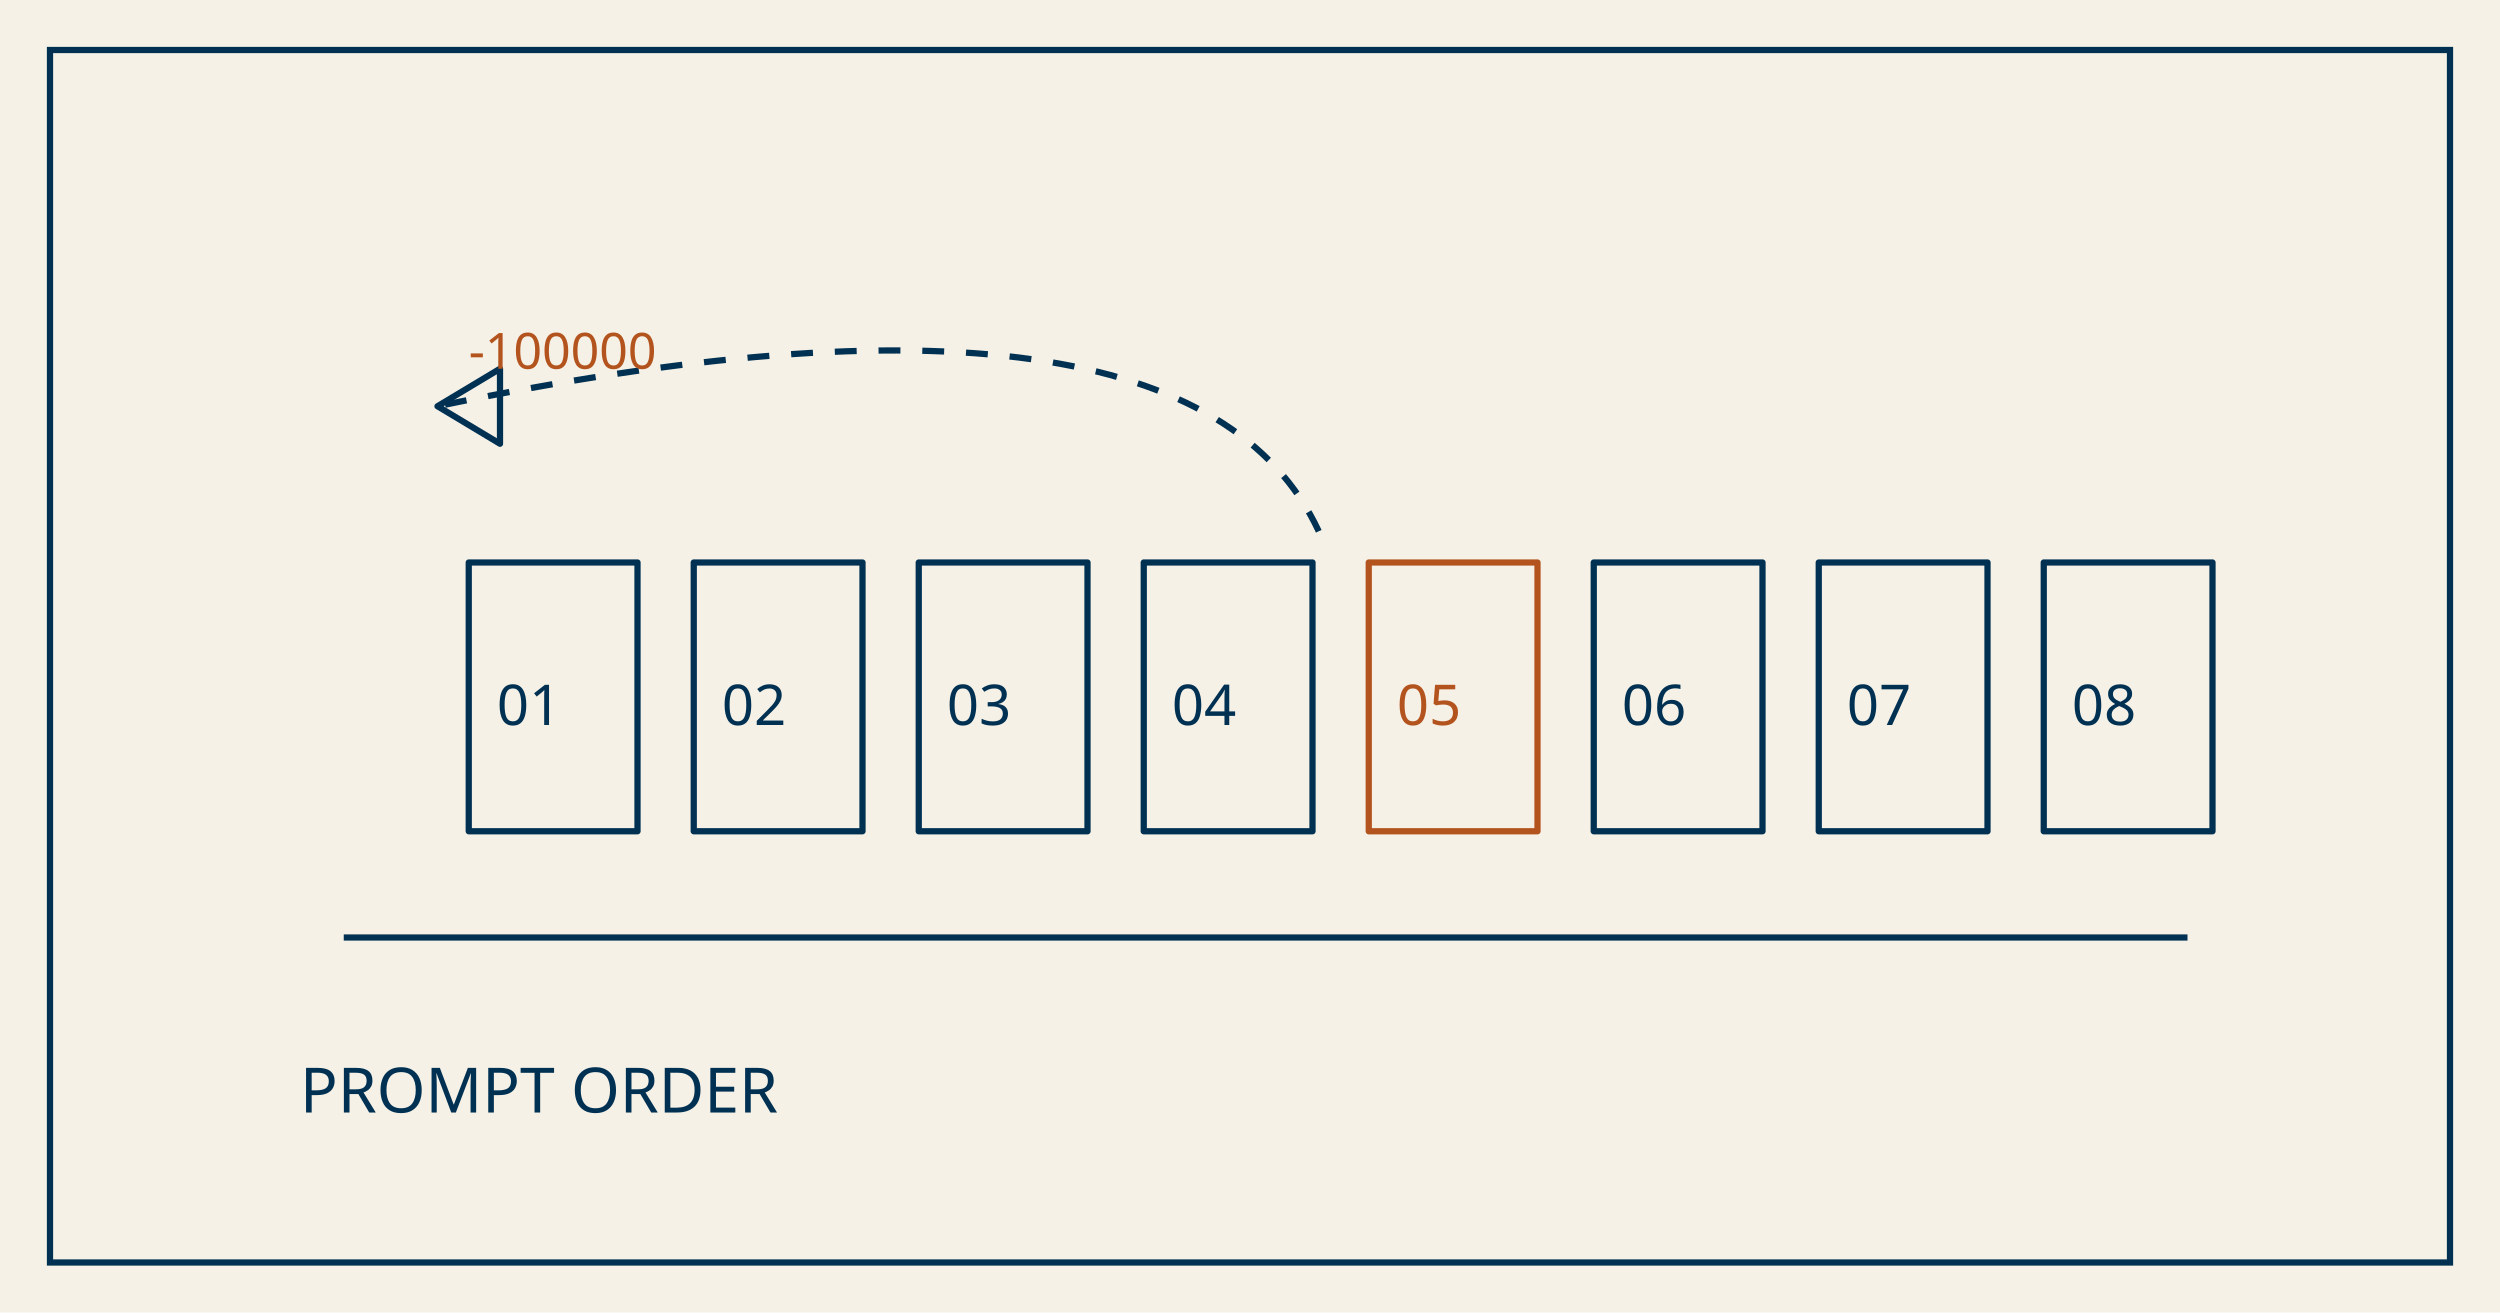
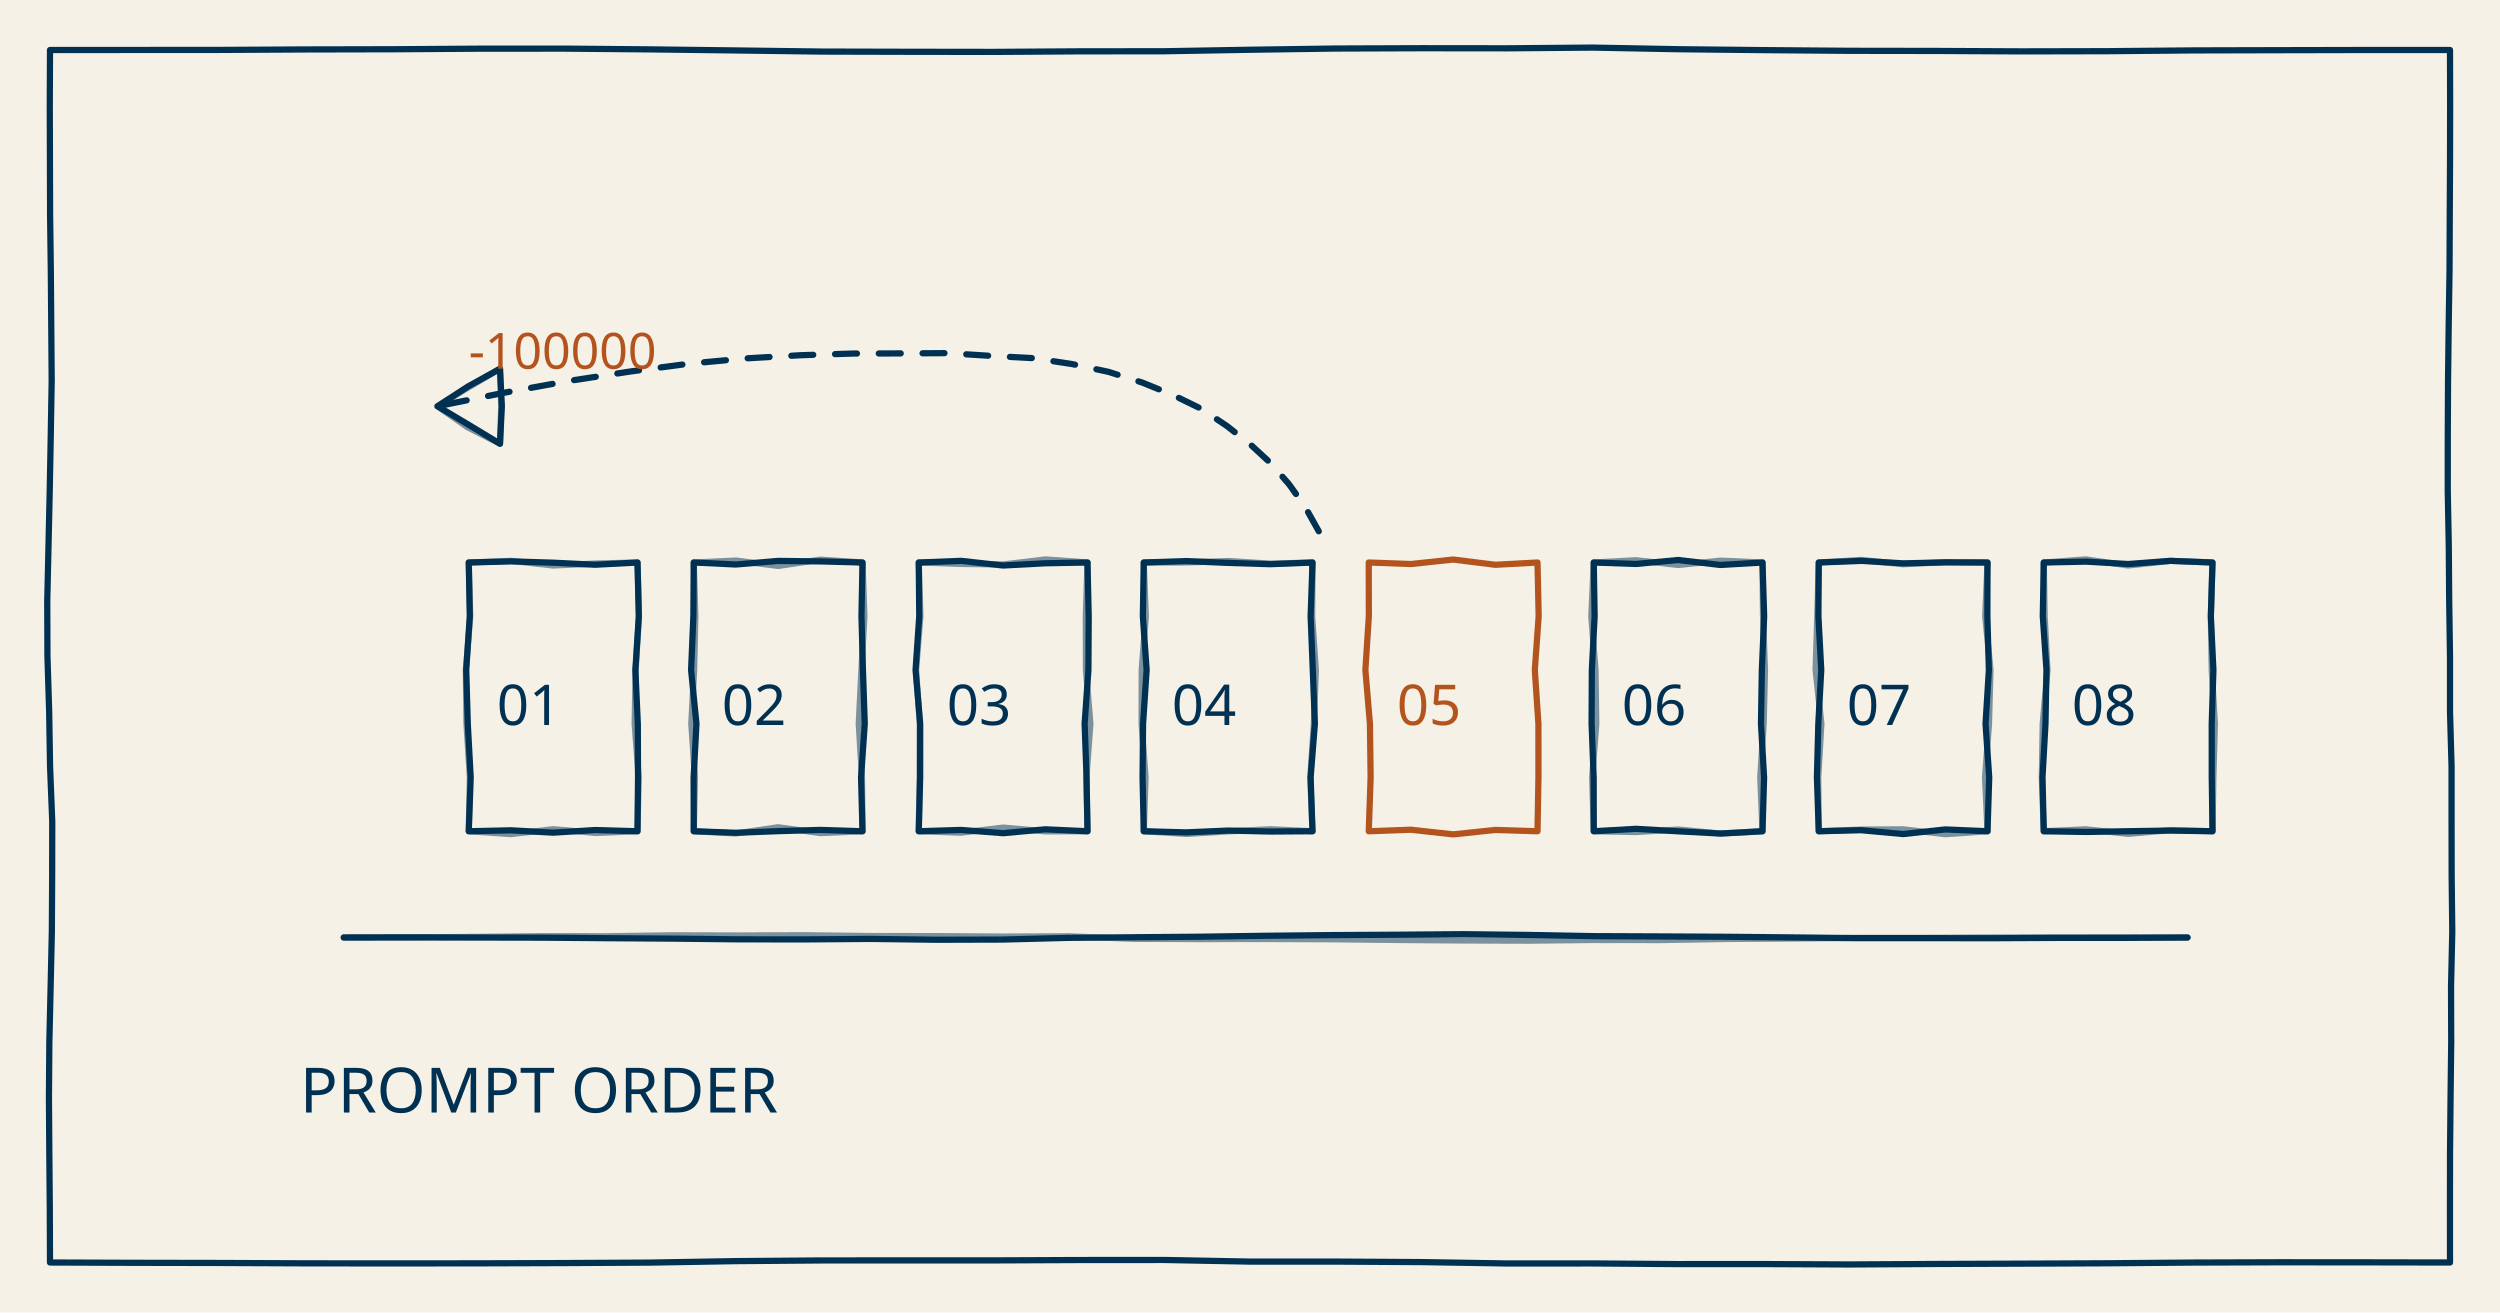
<svg xmlns="http://www.w3.org/2000/svg" viewBox="0 0 800 420" role="img" aria-label="chap03 prompt queue">
  <rect width="800" height="420" fill="#f6f1e6" />
-   <rect x="16" y="16" width="768" height="388" fill="none" stroke="#003153" stroke-width="2" />
+   <path d="M 16 16 L 43.43 15.99 L 70.86 15.97 L 98.29 15.82 L 125.71 15.76 L 153.14 15.58 L 180.57 15.56 L 208 15.8 L 235.43 16.14 L 262.86 16.5 L 290.29 16.57 L 317.71 16.61 L 345.14 16.43 L 372.57 16.4 L 400 15.92 L 427.43 15.53 L 454.86 15.43 L 482.29 15.46 L 509.71 15.23 L 537.14 15.75 L 564.57 16.04 L 592 16.26 L 619.43 16.3 L 646.86 16.44 L 674.29 16.38 L 701.71 16.13 L 729.14 16.06 L 756.57 16 L 784 16 L 784.04 33.64 L 784.01 51.27 L 783.92 68.91 L 783.85 86.55 L 783.58 104.18 L 783.37 121.82 L 783.29 139.45 L 783.28 157.09 L 783.61 174.73 L 783.74 192.36 L 784 210 L 784 227.64 L 784.5 245.27 L 784.5 262.91 L 784.53 280.55 L 784.73 298.18 L 784.33 315.82 L 784.39 333.45 L 784.18 351.09 L 784.01 368.73 L 783.99 386.36 L 784 404 L 756.57 403.95 L 729.14 403.93 L 701.71 404.02 L 674.29 404.25 L 646.86 404.37 L 619.43 404.47 L 592 404.63 L 564.57 404.5 L 537.14 404.51 L 509.71 404.3 L 482.29 404.31 L 454.86 403.87 L 427.43 403.71 L 400 403.71 L 372.57 403.19 L 345.14 403.21 L 317.71 403.33 L 290.29 403.33 L 262.86 403.34 L 235.43 403.56 L 208 404.03 L 180.57 404.18 L 153.14 404.27 L 125.71 404.29 L 98.29 404.27 L 70.86 404.15 L 43.43 404.1 L 16 404 L 15.93 386.36 L 15.78 368.73 L 15.66 351.09 L 15.79 333.45 L 16.2 315.82 L 16.59 298.18 L 16.69 280.55 L 16.72 262.91 L 16.02 245.27 L 15.73 227.64 L 15.18 210 L 15.12 192.36 L 15.52 174.73 L 15.91 157.09 L 16.24 139.45 L 16.54 121.82 L 16.4 104.18 L 16.26 86.55 L 16.03 68.91 L 15.98 51.27 L 15.93 33.64 L 16 16 Z" fill="none" stroke="#003153" stroke-width="2" stroke-linecap="round" stroke-linejoin="round" />
  <g fill="none" stroke="#003153" stroke-width="2" stroke-linejoin="round">
-     <rect x="150" y="180" width="54" height="86" fill="none" stroke="#003153" stroke-width="2" />
+     <path d="M 150 180 L 163.5 179.64 L 177 180.06 L 190.5 180.71 L 204 180 L 204.42 197.2 L 203.32 214.4 L 204.1 231.6 L 204.17 248.8 L 204 266 L 190.5 265.61 L 177 266.45 L 163.5 265.7 L 150 266 L 150.62 248.8 L 149.69 231.6 L 149.19 214.4 L 150.33 197.2 L 150 180 Z" fill="none" stroke="#003153" stroke-width="2" stroke-linecap="round" stroke-linejoin="round" />
+     <path d="M 150 180 L 163.5 179.47 L 177 180.96 L 190.5 180.33 L 204 180 L 204.47 197.2 L 203.4 214.4 L 203.09 231.6 L 204.36 248.8 L 204 266 L 190.5 266.54 L 177 265.35 L 163.5 266.91 L 150 266 L 150.36 248.8 L 149.27 231.6 L 149.07 214.4 L 150.47 197.2 L 150 180 Z" fill="none" stroke="#003153" stroke-width="2" stroke-linecap="round" stroke-linejoin="round" opacity="0.5" />
    <text x="159" y="232" fill="#003153" stroke="none" font-family="sans-serif" font-size="18">01</text>
-     <rect x="222" y="180" width="54" height="86" fill="none" stroke="#003153" stroke-width="2" />
+     <path d="M 222 180 L 235.5 180.64 L 249 179.49 L 262.5 179.65 L 276 180 L 275.67 197.2 L 276.14 214.4 L 276.72 231.6 L 275.54 248.8 L 276 266 L 262.5 265.57 L 249 265.97 L 235.5 266.49 L 222 266 L 221.96 248.8 L 222.86 231.6 L 221.15 214.4 L 221.88 197.2 L 222 180 Z" fill="none" stroke="#003153" stroke-width="2" stroke-linecap="round" stroke-linejoin="round" />
+     <path d="M 222 180 L 235.5 179.38 L 249 181.1 L 262.5 179.08 L 276 180 L 276.6 197.2 L 275.66 214.4 L 274.8 231.6 L 275.83 248.8 L 276 266 L 262.5 266.58 L 249 264.72 L 235.5 266.7 L 222 266 L 222.38 248.8 L 221.22 231.6 L 222.12 214.4 L 222.51 197.2 L 222 180 Z" fill="none" stroke="#003153" stroke-width="2" stroke-linecap="round" stroke-linejoin="round" opacity="0.5" />
    <text x="231" y="232" fill="#003153" stroke="none" font-family="sans-serif" font-size="18">02</text>
-     <rect x="294" y="180" width="54" height="86" fill="none" stroke="#003153" stroke-width="2" />
+     <path d="M 294 180 L 307.5 179.47 L 321 180.96 L 334.5 180.25 L 348 180 L 348.38 197.2 L 348.29 214.4 L 347.08 231.6 L 347.7 248.8 L 348 266 L 334.5 265.38 L 321 266.62 L 307.5 265.58 L 294 266 L 294.45 248.8 L 294.46 231.6 L 292.98 214.4 L 294.16 197.2 L 294 180 Z" fill="none" stroke="#003153" stroke-width="2" stroke-linecap="round" stroke-linejoin="round" />
+     <path d="M 294 180 L 307.5 180.45 L 321 180.64 L 334.5 179.02 L 348 180 L 347.46 197.2 L 347.5 214.4 L 348.92 231.6 L 347.64 248.8 L 348 266 L 334.5 266.03 L 321 264.83 L 307.5 266.45 L 294 266 L 294.28 248.8 L 294.32 231.6 L 293.14 214.4 L 294.52 197.2 L 294 180 Z" fill="none" stroke="#003153" stroke-width="2" stroke-linecap="round" stroke-linejoin="round" opacity="0.5" />
    <text x="303" y="232" fill="#003153" stroke="none" font-family="sans-serif" font-size="18">03</text>
-     <rect x="366" y="180" width="54" height="86" fill="none" stroke="#003153" stroke-width="2" />
+     <path d="M 366 180 L 379.5 179.54 L 393 180.13 L 406.5 180.54 L 420 180 L 419.4 197.2 L 420.09 214.4 L 420.76 231.6 L 419.4 248.8 L 420 266 L 406.5 266.09 L 393 265.78 L 379.5 266.36 L 366 266 L 365.62 248.8 L 365.78 231.6 L 366.92 214.4 L 365.71 197.2 L 366 180 Z" fill="none" stroke="#003153" stroke-width="2" stroke-linecap="round" stroke-linejoin="round" />
+     <path d="M 366 180 L 379.5 179.98 L 393 179.53 L 406.5 180.36 L 420 180 L 419.88 197.2 L 421.06 214.4 L 420.45 231.6 L 419.29 248.8 L 420 266 L 406.5 265.36 L 393 266.03 L 379.5 266.85 L 366 266 L 366.57 248.8 L 365.32 231.6 L 365.35 214.4 L 366.65 197.2 L 366 180 Z" fill="none" stroke="#003153" stroke-width="2" stroke-linecap="round" stroke-linejoin="round" opacity="0.5" />
    <text x="375" y="232" fill="#003153" stroke="none" font-family="sans-serif" font-size="18">04</text>
-     <rect x="438" y="180" width="54" height="86" fill="none" stroke="#b3541e" stroke-width="2" />
+     <path d="M 438 180 L 451.5 180.49 L 465 179.05 L 478.5 180.73 L 492 180 L 492.37 197.2 L 491.14 214.4 L 492.29 231.6 L 492.3 248.8 L 492 266 L 478.5 265.58 L 465 267 L 451.5 265.51 L 438 266 L 438.6 248.8 L 438.38 231.6 L 436.92 214.4 L 438.03 197.2 L 438 180 Z" fill="none" stroke="#b3541e" stroke-width="2" stroke-linecap="round" stroke-linejoin="round" />
    <text x="447" y="232" fill="#b3541e" stroke="none" font-family="sans-serif" font-size="18">05</text>
-     <rect x="510" y="180" width="54" height="86" fill="none" stroke="#003153" stroke-width="2" />
+     <path d="M 510 180 L 523.5 180.47 L 537 179.2 L 550.5 180.79 L 564 180 L 564.53 197.2 L 563.79 214.4 L 563.51 231.6 L 564.51 248.8 L 564 266 L 550.5 266.73 L 537 266.02 L 523.5 265.22 L 510 266 L 509.97 248.8 L 509.31 231.6 L 509.39 214.4 L 510.28 197.2 L 510 180 Z" fill="none" stroke="#003153" stroke-width="2" stroke-linecap="round" stroke-linejoin="round" />
+     <path d="M 510 180 L 523.5 179.28 L 537 180.79 L 550.5 179.41 L 564 180 L 564.17 197.2 L 564.79 214.4 L 564.37 231.6 L 563.29 248.8 L 564 266 L 550.5 266.73 L 537 265.45 L 523.5 266.25 L 510 266 L 509.5 248.8 L 510.81 231.6 L 510.55 214.4 L 509.22 197.2 L 510 180 Z" fill="none" stroke="#003153" stroke-width="2" stroke-linecap="round" stroke-linejoin="round" opacity="0.5" />
    <text x="519" y="232" fill="#003153" stroke="none" font-family="sans-serif" font-size="18">06</text>
-     <rect x="582" y="180" width="54" height="86" fill="none" stroke="#003153" stroke-width="2" />
+     <path d="M 582 180 L 595.5 179.48 L 609 180.27 L 622.5 179.97 L 636 180 L 635.96 197.2 L 636.44 214.4 L 635.37 231.6 L 636.55 248.8 L 636 266 L 622.5 265.42 L 609 266.9 L 595.5 265.66 L 582 266 L 581.41 248.8 L 581.86 231.6 L 582.8 214.4 L 581.89 197.2 L 582 180 Z" fill="none" stroke="#003153" stroke-width="2" stroke-linecap="round" stroke-linejoin="round" />
+     <path d="M 582 180 L 595.5 179.17 L 609 180.56 L 622.5 179.86 L 636 180 L 635.27 197.2 L 636.95 214.4 L 636.47 231.6 L 635.22 248.8 L 636 266 L 622.5 266.94 L 609 265.39 L 595.5 265.47 L 582 266 L 581.82 248.8 L 582.84 231.6 L 580.99 214.4 L 581.54 197.2 L 582 180 Z" fill="none" stroke="#003153" stroke-width="2" stroke-linecap="round" stroke-linejoin="round" opacity="0.5" />
    <text x="591" y="232" fill="#003153" stroke="none" font-family="sans-serif" font-size="18">07</text>
-     <rect x="654" y="180" width="54" height="86" fill="none" stroke="#003153" stroke-width="2" />
+     <path d="M 654 180 L 667.5 179.72 L 681 180.49 L 694.5 179.47 L 708 180 L 707.47 197.2 L 708.29 214.4 L 707.75 231.6 L 707.76 248.8 L 708 266 L 694.5 265.78 L 681 265.99 L 667.5 266.23 L 654 266 L 653.6 248.8 L 654.55 231.6 L 654.87 214.4 L 653.69 197.2 L 654 180 Z" fill="none" stroke="#003153" stroke-width="2" stroke-linecap="round" stroke-linejoin="round" />
+     <path d="M 654 180 L 667.5 179.01 L 681 180.96 L 694.5 179.48 L 708 180 L 707.47 197.2 L 707.75 214.4 L 708.76 231.6 L 708.27 248.8 L 708 266 L 694.5 265.65 L 681 266.83 L 667.5 265.38 L 654 266 L 653.39 248.8 L 653.67 231.6 L 655.18 214.4 L 654.29 197.2 L 654 180 Z" fill="none" stroke="#003153" stroke-width="2" stroke-linecap="round" stroke-linejoin="round" opacity="0.5" />
    <text x="663" y="232" fill="#003153" stroke="none" font-family="sans-serif" font-size="18">08</text>
-     <path d="M422 170 Q380 80 140 130" stroke-dasharray="7 7" />
-     <path d="M140 130 l20 -12 v24 Z" />
+     <path d="M 422 170 L 417.63 162.19 L 412.5 154.97 L 406.66 148.26 L 400.01 142.11 L 392.66 136.36 L 384.59 130.91 L 375.43 126.44 L 365.5 122.41 L 354.71 118.99 L 343.03 116.49 L 330.56 114.6 L 317.23 113.89 L 303.21 113 L 288.36 113.09 L 272.71 113.14 L 256.22 113.67 L 238.88 114.67 L 220.72 116.35 L 201.76 118.87 L 181.97 121.91 L 161.39 125.66 L 140 130" stroke-dasharray="7 7" stroke-linecap="round" stroke-linejoin="round" />
+     <path d="M 140 130 L 149.79 123.65 L 160 118 L 160.59 130 L 160 142 L 150.02 135.97 L 140 130 Z" stroke-linecap="round" stroke-linejoin="round" />
+     <path d="M 140 130 L 149.95 123.91 L 160 118 L 160.4 130 L 160 142 L 149.58 136.7 L 140 130 Z" stroke-linecap="round" stroke-linejoin="round" opacity="0.5" />
    <text x="150" y="118" fill="#b3541e" stroke="none" font-family="sans-serif" font-size="16">-100000</text>
-     <path d="M110 300 L700 300" />
+     <path d="M 110 300 L 131.07 299.96 L 152.14 300.01 L 173.21 300.05 L 194.29 300.22 L 215.36 300.36 L 236.43 300.59 L 257.5 300.61 L 278.57 300.45 L 299.64 300.72 L 320.71 300.66 L 341.79 300.12 L 362.86 299.92 L 383.93 299.75 L 405 299.45 L 426.07 299.23 L 447.14 299.11 L 468.21 298.94 L 489.29 299.18 L 510.36 299.57 L 531.43 299.66 L 552.5 299.77 L 573.57 299.97 L 594.64 300.21 L 615.71 300.2 L 636.79 300.23 L 657.86 300.13 L 678.93 300.12 L 700 300" stroke-linecap="round" stroke-linejoin="round" />
+     <path d="M 110 300 L 131.07 299.96 L 152.14 299.81 L 173.21 299.57 L 194.29 299.6 L 215.36 299.3 L 236.43 299.36 L 257.5 299.27 L 278.57 299.53 L 299.64 299.56 L 320.71 299.71 L 341.79 299.61 L 362.86 300.42 L 383.93 300.5 L 405 300.48 L 426.07 300.56 L 447.14 300.79 L 468.21 300.95 L 489.29 301.01 L 510.36 300.79 L 531.43 300.82 L 552.5 300.47 L 573.57 300.32 L 594.64 300.12 L 615.71 300.11 L 636.79 300 L 657.86 299.95 L 678.93 299.94 L 700 300" stroke-linecap="round" stroke-linejoin="round" opacity="0.5" />
    <text x="96" y="356" fill="#003153" stroke="none" font-family="sans-serif" font-size="20">PROMPT ORDER</text>
  </g>
</svg>
